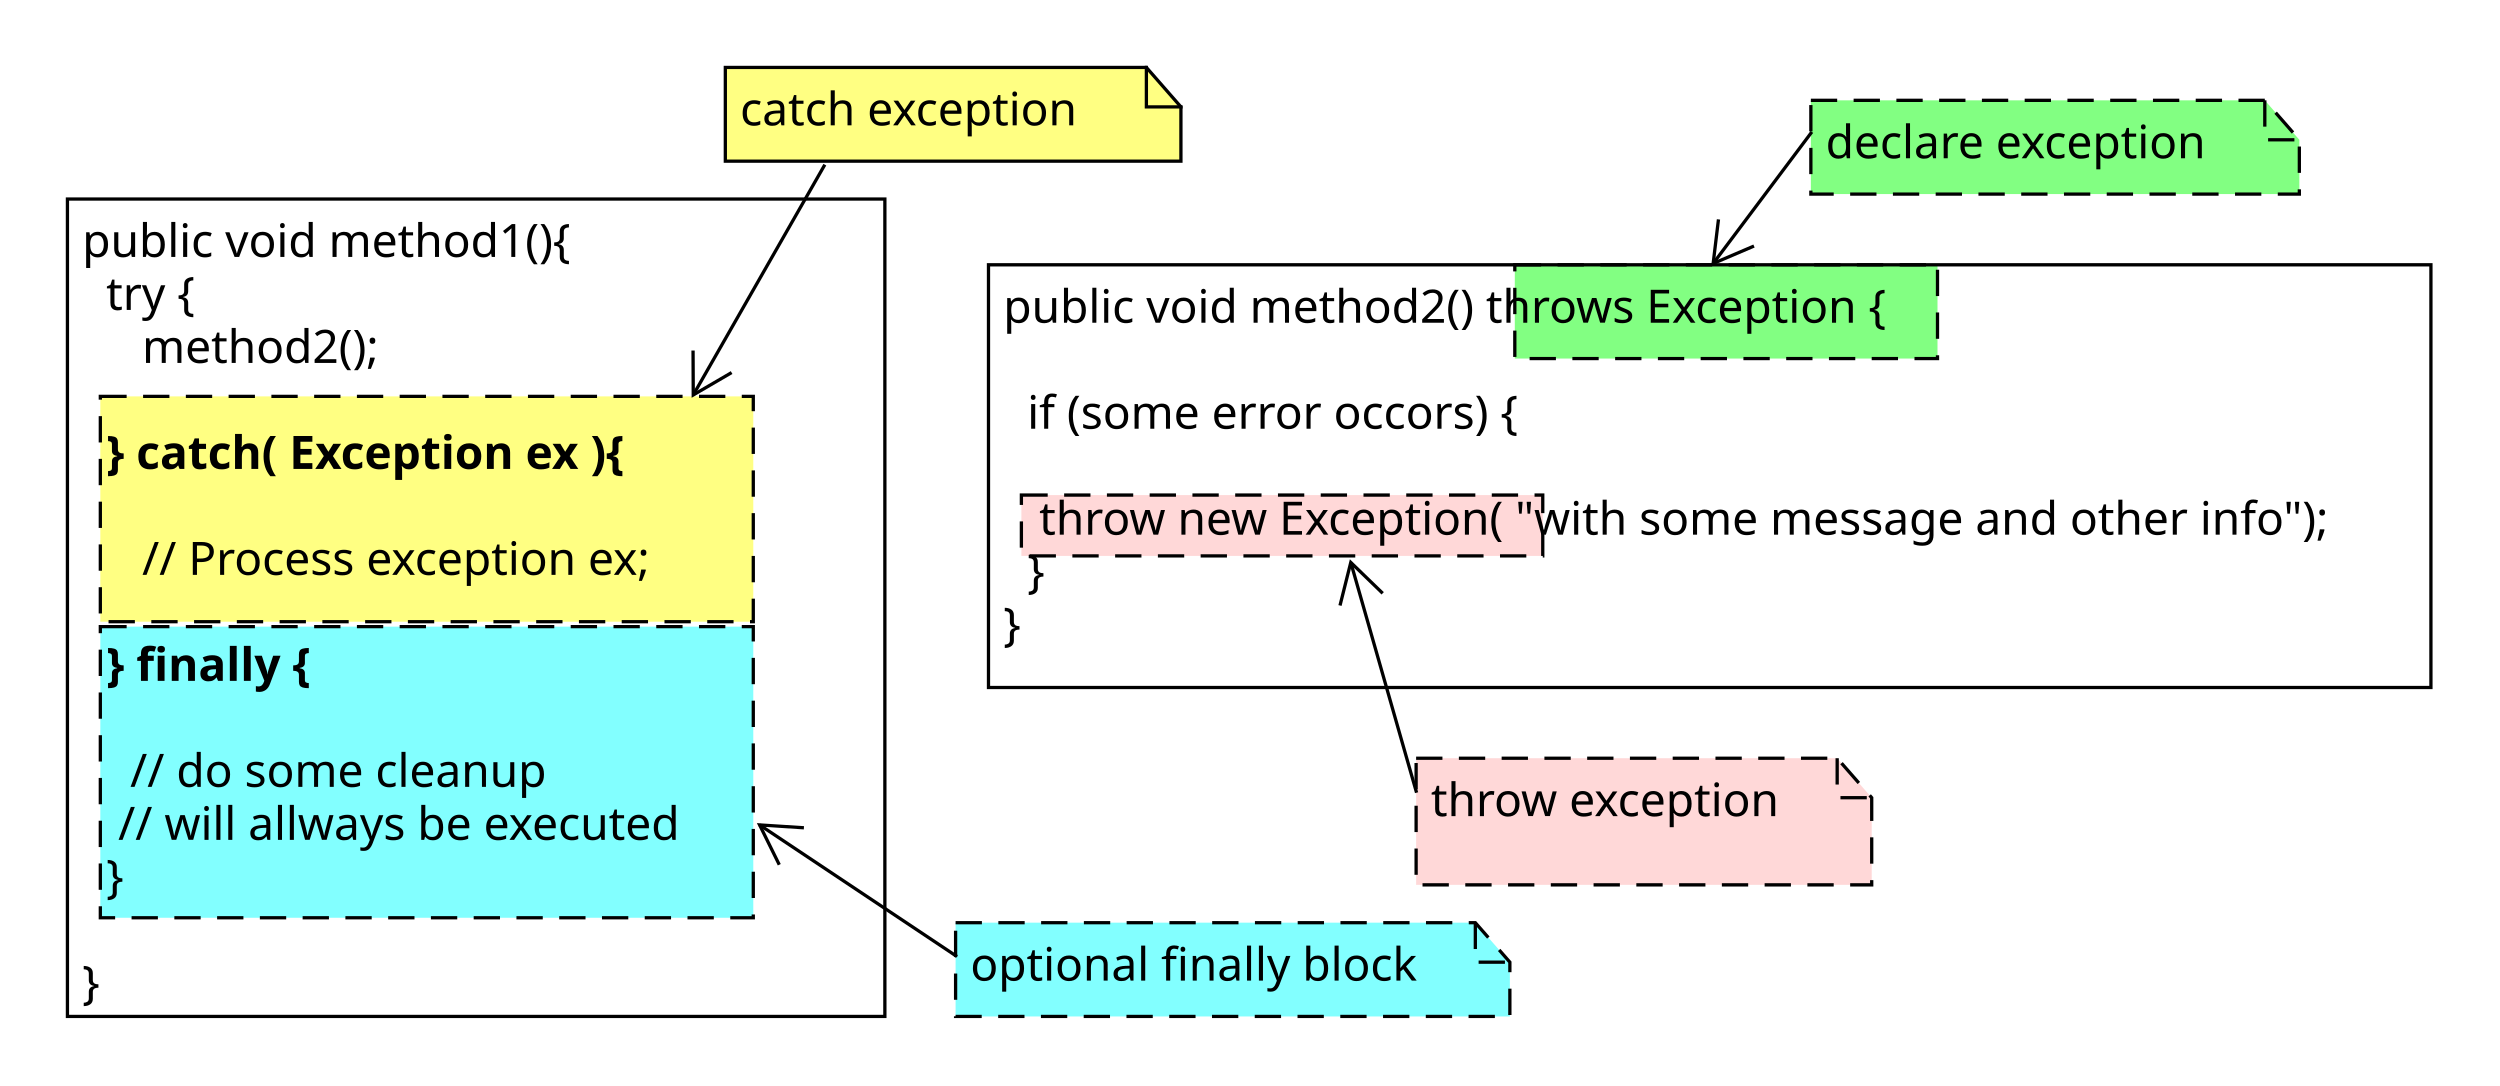
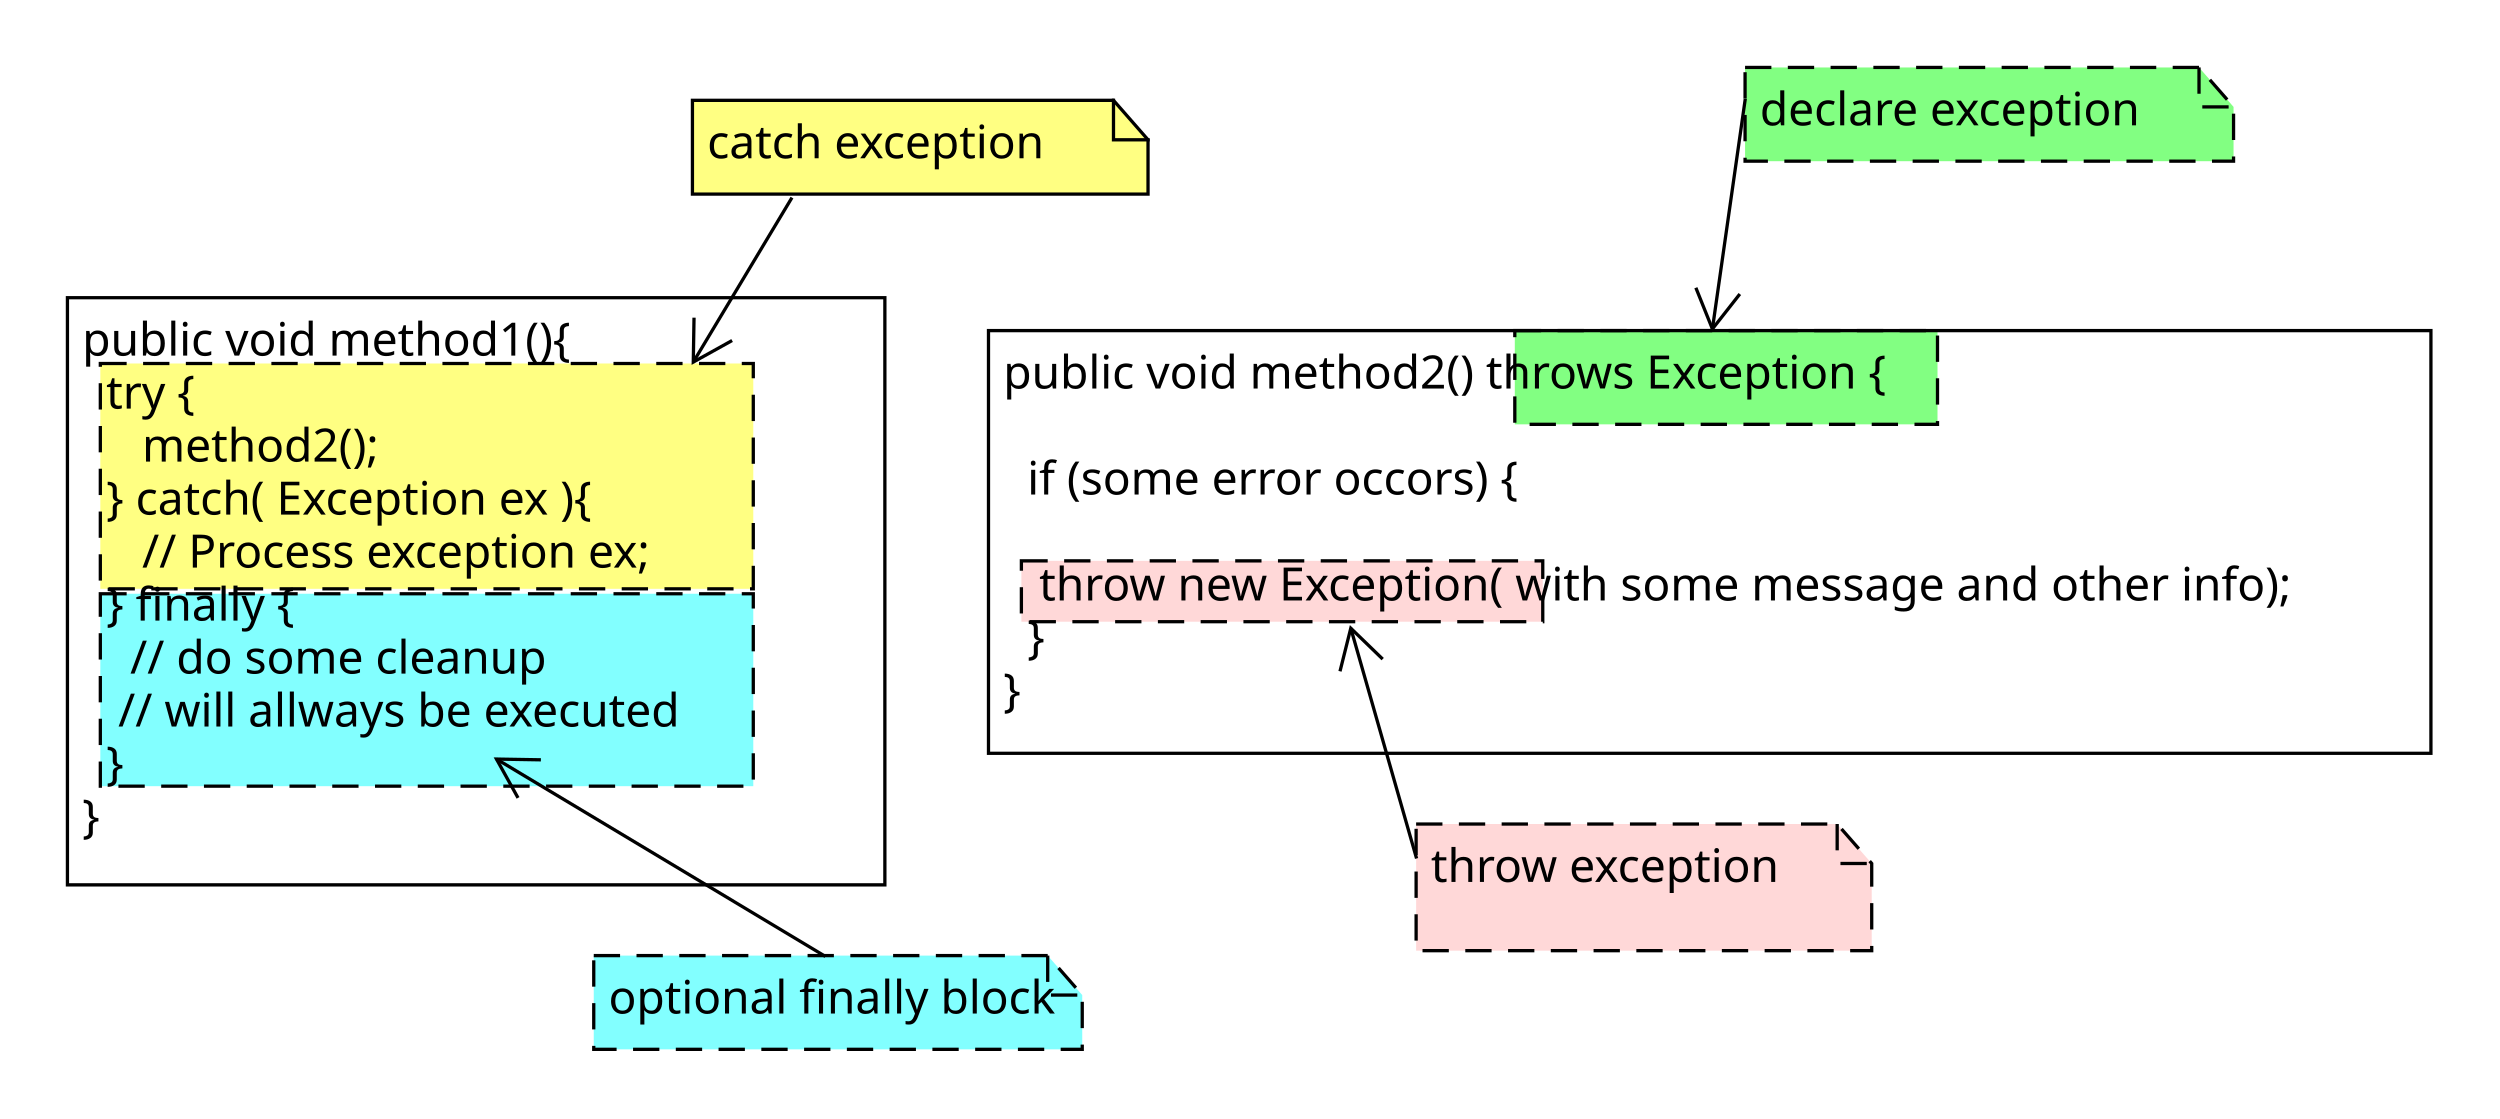
- <svg xmlns="http://www.w3.org/2000/svg" fill-opacity="1" color-rendering="auto" color-interpolation="auto" text-rendering="auto" stroke="black" stroke-linecap="square" width="760" stroke-miterlimit="10" shape-rendering="auto" stroke-opacity="1" fill="black" stroke-dasharray="none" font-weight="normal" stroke-width="1" viewBox="10 20 760 330" height="330" font-family="'Dialog'" font-style="normal" stroke-linejoin="miter" font-size="12px" stroke-dashoffset="0" image-rendering="auto">
+ <svg xmlns="http://www.w3.org/2000/svg" fill-opacity="1" color-rendering="auto" color-interpolation="auto" text-rendering="auto" stroke="black" stroke-linecap="square" width="760" stroke-miterlimit="10" shape-rendering="auto" stroke-opacity="1" fill="black" stroke-dasharray="none" font-weight="normal" stroke-width="1" viewBox="10 0 760 340" height="340" font-family="'Dialog'" font-style="normal" stroke-linejoin="miter" font-size="12px" stroke-dashoffset="0" image-rendering="auto">
  <defs id="genericDefs" />
  <g>
    <defs id="defs1">
      <clipPath clipPathUnits="userSpaceOnUse" id="clipPath1">
        <path d="M0 0 L2147483647 0 L2147483647 2147483647 L0 2147483647 L0 0 Z" />
      </clipPath>
      <clipPath clipPathUnits="userSpaceOnUse" id="clipPath2">
-         <path d="M0 0 L0 30 L170 30 L170 0 Z" />
+         <path d="M0 0 L0 30 L150 30 L150 0 Z" />
      </clipPath>
      <clipPath clipPathUnits="userSpaceOnUse" id="clipPath3">
-         <path d="M0 0 L0 90 L200 90 L200 0 Z" />
+         <path d="M0 0 L0 60 L200 60 L200 0 Z" />
      </clipPath>
      <clipPath clipPathUnits="userSpaceOnUse" id="clipPath4">
        <path d="M0 0 L0 70 L200 70 L200 0 Z" />
      </clipPath>
      <clipPath clipPathUnits="userSpaceOnUse" id="clipPath5">
-         <path d="M0 0 L0 30 L150 30 L150 0 Z" />
+         <path d="M0 0 L0 40 L140 40 L140 0 Z" />
      </clipPath>
      <clipPath clipPathUnits="userSpaceOnUse" id="clipPath6">
-         <path d="M0 0 L0 40 L140 40 L140 0 Z" />
+         <path d="M0 0 L0 30 L140 30 L140 0 Z" />
      </clipPath>
      <clipPath clipPathUnits="userSpaceOnUse" id="clipPath7">
-         <path d="M0 0 L0 30 L140 30 L140 0 Z" />
+         <path d="M0 0 L0 20 L160 20 L160 0 Z" />
      </clipPath>
      <clipPath clipPathUnits="userSpaceOnUse" id="clipPath8">
-         <path d="M0 0 L0 20 L160 20 L160 0 Z" />
+         <path d="M0 0 L0 30 L130 30 L130 0 Z" />
      </clipPath>
      <clipPath clipPathUnits="userSpaceOnUse" id="clipPath9">
-         <path d="M0 0 L0 30 L130 30 L130 0 Z" />
+         <path d="M0 0 L0 180 L250 180 L250 0 Z" />
      </clipPath>
      <clipPath clipPathUnits="userSpaceOnUse" id="clipPath10">
-         <path d="M0 0 L0 250 L250 250 L250 0 Z" />
+         <path d="M0 0 L0 130 L440 130 L440 0 Z" />
      </clipPath>
      <clipPath clipPathUnits="userSpaceOnUse" id="clipPath11">
-         <path d="M0 0 L0 130 L440 130 L440 0 Z" />
+         <path d="M0 0 L0 90 L130 90 L130 0 Z" />
      </clipPath>
      <clipPath clipPathUnits="userSpaceOnUse" id="clipPath12">
-         <path d="M0 0 L0 70 L90 70 L90 0 Z" />
+         <path d="M0 0 L0 100 L50 100 L50 0 Z" />
      </clipPath>
      <clipPath clipPathUnits="userSpaceOnUse" id="clipPath13">
-         <path d="M0 0 L0 100 L50 100 L50 0 Z" />
+         <path d="M0 0 L0 100 L40 100 L40 0 Z" />
      </clipPath>
      <clipPath clipPathUnits="userSpaceOnUse" id="clipPath14">
-         <path d="M0 0 L0 70 L60 70 L60 0 Z" />
-       </clipPath>
-       <clipPath clipPathUnits="userSpaceOnUse" id="clipPath15">
-         <path d="M0 0 L0 100 L70 100 L70 0 Z" />
+         <path d="M0 0 L0 80 L60 80 L60 0 Z" />
      </clipPath>
    </defs>
-     <g fill="rgb(0,255,255)" fill-opacity="0.49" transform="translate(300,300)" stroke-opacity="0.49" stroke="rgb(0,255,255)">
-       <path d="M0.5 0.5 L158.5 0.5 L169 12.5 L169 29 L0.5 29 Z" stroke="none" clip-path="url(#clipPath2)" />
+     <g fill="rgb(0,255,255)" fill-opacity="0.49" transform="translate(190,290)" stroke-opacity="0.49" stroke="rgb(0,255,255)">
+       <path d="M0.5 0.5 L138.5 0.5 L149 12.5 L149 29 L0.5 29 Z" stroke="none" clip-path="url(#clipPath2)" />
    </g>
-     <g stroke-dasharray="8,5" stroke-miterlimit="5" transform="translate(300,300)" stroke-linecap="butt">
-       <path fill="none" d="M0.5 0.5 L158.5 0.5 L169 12.5 L169 29 L0.5 29 Z" clip-path="url(#clipPath2)" />
-       <path fill="none" d="M158.5 0.5 L158.5 12.5 L169 12.5" clip-path="url(#clipPath2)" />
+     <g stroke-dasharray="8,5" stroke-miterlimit="5" transform="translate(190,290)" stroke-linecap="butt">
+       <path fill="none" d="M0.5 0.5 L138.5 0.5 L149 12.5 L149 29 L0.5 29 Z" clip-path="url(#clipPath2)" />
+       <path fill="none" d="M138.5 0.5 L138.5 12.5 L149 12.5" clip-path="url(#clipPath2)" />
      <text x="5" font-size="14px" y="18.109" clip-path="url(#clipPath2)" font-family="sans-serif" stroke="none" xml:space="preserve">optional finally block</text>
    </g>
-     <g fill="rgb(0,255,255)" fill-opacity="0.49" transform="translate(40,210)" stroke-opacity="0.49" stroke="rgb(0,255,255)">
-       <rect x="0.5" width="198.5" height="88.5" y="0.5" clip-path="url(#clipPath3)" stroke="none" />
+     <g fill="rgb(0,255,255)" fill-opacity="0.49" transform="translate(40,180)" stroke-opacity="0.49" stroke="rgb(0,255,255)">
+       <rect x="0.5" width="198.5" height="58.5" y="0.5" clip-path="url(#clipPath3)" stroke="none" />
    </g>
-     <g stroke-dasharray="8,5" stroke-miterlimit="5" transform="translate(40,210)" stroke-linecap="butt">
-       <rect fill="none" x="0.5" width="198.5" height="88.5" y="0.5" clip-path="url(#clipPath3)" />
+     <g stroke-dasharray="8,5" stroke-miterlimit="5" transform="translate(40,180)" stroke-linecap="butt">
+       <rect fill="none" x="0.5" width="198.5" height="58.5" y="0.5" clip-path="url(#clipPath3)" />
    </g>
-     <g fill="rgb(255,255,0)" fill-opacity="0.49" transform="translate(40,140)" stroke-opacity="0.49" stroke="rgb(255,255,0)">
+     <g fill="rgb(255,255,0)" fill-opacity="0.49" transform="translate(40,110)" stroke-opacity="0.49" stroke="rgb(255,255,0)">
      <rect x="0.5" width="198.5" height="68.5" y="0.5" clip-path="url(#clipPath4)" stroke="none" />
    </g>
-     <g stroke-dasharray="8,5" stroke-miterlimit="5" transform="translate(40,140)" stroke-linecap="butt">
+     <g stroke-dasharray="8,5" stroke-miterlimit="5" transform="translate(40,110)" stroke-linecap="butt">
      <rect fill="none" x="0.5" width="198.5" height="68.5" y="0.5" clip-path="url(#clipPath4)" />
    </g>
-     <g fill="rgb(0,255,0)" fill-opacity="0.49" transform="translate(560,50)" stroke-opacity="0.49" stroke="rgb(0,255,0)">
-       <path d="M0.5 0.5 L138.5 0.5 L149 12.5 L149 29 L0.5 29 Z" stroke="none" clip-path="url(#clipPath5)" />
+     <g fill="rgb(0,255,0)" fill-opacity="0.49" transform="translate(540,20)" stroke-opacity="0.49" stroke="rgb(0,255,0)">
+       <path d="M0.5 0.5 L138.5 0.5 L149 12.5 L149 29 L0.5 29 Z" stroke="none" clip-path="url(#clipPath2)" />
    </g>
-     <g stroke-dasharray="8,5" stroke-miterlimit="5" transform="translate(560,50)" stroke-linecap="butt">
-       <path fill="none" d="M0.5 0.5 L138.5 0.5 L149 12.5 L149 29 L0.5 29 Z" clip-path="url(#clipPath5)" />
-       <path fill="none" d="M138.5 0.5 L138.5 12.5 L149 12.5" clip-path="url(#clipPath5)" />
-       <text x="5" font-size="14px" y="18.109" clip-path="url(#clipPath5)" font-family="sans-serif" stroke="none" xml:space="preserve">declare exception</text>
+     <g stroke-dasharray="8,5" stroke-miterlimit="5" transform="translate(540,20)" stroke-linecap="butt">
+       <path fill="none" d="M0.5 0.5 L138.5 0.5 L149 12.5 L149 29 L0.5 29 Z" clip-path="url(#clipPath2)" />
+       <path fill="none" d="M138.5 0.5 L138.5 12.5 L149 12.5" clip-path="url(#clipPath2)" />
+       <text x="5" font-size="14px" y="18.109" clip-path="url(#clipPath2)" font-family="sans-serif" stroke="none" xml:space="preserve">declare exception</text>
    </g>
    <g fill="rgb(255,175,175)" fill-opacity="0.49" transform="translate(440,250)" stroke-opacity="0.49" stroke="rgb(255,175,175)">
-       <path d="M0.5 0.5 L128.5 0.5 L139 12.5 L139 39 L0.5 39 Z" stroke="none" clip-path="url(#clipPath6)" />
+       <path d="M0.5 0.5 L128.5 0.5 L139 12.5 L139 39 L0.5 39 Z" stroke="none" clip-path="url(#clipPath5)" />
    </g>
    <g stroke-dasharray="8,5" stroke-miterlimit="5" transform="translate(440,250)" stroke-linecap="butt">
-       <path fill="none" d="M0.5 0.5 L128.5 0.5 L139 12.5 L139 39 L0.5 39 Z" clip-path="url(#clipPath6)" />
+       <path fill="none" d="M0.5 0.5 L128.5 0.5 L139 12.5 L139 39 L0.5 39 Z" clip-path="url(#clipPath5)" />
+       <path fill="none" d="M128.5 0.5 L128.5 12.5 L139 12.5" clip-path="url(#clipPath5)" />
+       <text x="5" font-size="14px" y="18.109" clip-path="url(#clipPath5)" font-family="sans-serif" stroke="none" xml:space="preserve">throw exception</text>
+     </g>
+     <g fill="rgb(255,255,0)" fill-opacity="0.49" transform="translate(220,30)" stroke-opacity="0.49" stroke="rgb(255,255,0)">
+       <path d="M0.5 0.5 L128.5 0.5 L139 12.5 L139 29 L0.5 29 Z" stroke="none" clip-path="url(#clipPath6)" />
+     </g>
+     <g transform="translate(220,30)">
+       <path fill="none" d="M0.5 0.5 L128.5 0.5 L139 12.5 L139 29 L0.5 29 Z" clip-path="url(#clipPath6)" />
      <path fill="none" d="M128.5 0.5 L128.5 12.5 L139 12.5" clip-path="url(#clipPath6)" />
-       <text x="5" font-size="14px" y="18.109" clip-path="url(#clipPath6)" font-family="sans-serif" stroke="none" xml:space="preserve">throw exception</text>
-     </g>
-     <g fill="rgb(255,255,0)" fill-opacity="0.49" transform="translate(230,40)" stroke-opacity="0.49" stroke="rgb(255,255,0)">
-       <path d="M0.5 0.5 L128.5 0.5 L139 12.5 L139 29 L0.5 29 Z" stroke="none" clip-path="url(#clipPath7)" />
-     </g>
-     <g transform="translate(230,40)">
-       <path fill="none" d="M0.5 0.5 L128.5 0.5 L139 12.5 L139 29 L0.5 29 Z" clip-path="url(#clipPath7)" />
-       <path fill="none" d="M128.5 0.5 L128.5 12.5 L139 12.5" clip-path="url(#clipPath7)" />
-       <text x="5" font-size="14px" y="18.109" clip-path="url(#clipPath7)" font-family="sans-serif" stroke="none" xml:space="preserve">catch exception</text>
+       <text x="5" font-size="14px" y="18.109" clip-path="url(#clipPath6)" font-family="sans-serif" stroke="none" xml:space="preserve">catch exception</text>
    </g>
    <g fill="rgb(255,175,175)" fill-opacity="0.49" transform="translate(320,170)" stroke-opacity="0.49" stroke="rgb(255,175,175)">
-       <rect x="0.5" width="158.5" height="18.5" y="0.5" clip-path="url(#clipPath8)" stroke="none" />
+       <rect x="0.5" width="158.5" height="18.5" y="0.5" clip-path="url(#clipPath7)" stroke="none" />
    </g>
    <g stroke-dasharray="8,5" stroke-miterlimit="5" transform="translate(320,170)" stroke-linecap="butt">
-       <rect fill="none" x="0.5" width="158.5" height="18.5" y="0.5" clip-path="url(#clipPath8)" />
+       <rect fill="none" x="0.5" width="158.5" height="18.5" y="0.5" clip-path="url(#clipPath7)" />
    </g>
    <g fill="rgb(0,255,0)" fill-opacity="0.49" transform="translate(470,100)" stroke-opacity="0.49" stroke="rgb(0,255,0)">
-       <rect x="0.5" width="128.5" height="28.5" y="0.5" clip-path="url(#clipPath9)" stroke="none" />
+       <rect x="0.5" width="128.5" height="28.5" y="0.5" clip-path="url(#clipPath8)" stroke="none" />
    </g>
    <g stroke-dasharray="8,5" stroke-miterlimit="5" transform="translate(470,100)" stroke-linecap="butt">
-       <rect fill="none" x="0.5" width="128.5" height="28.5" y="0.5" clip-path="url(#clipPath9)" />
+       <rect fill="none" x="0.5" width="128.5" height="28.5" y="0.5" clip-path="url(#clipPath8)" />
    </g>
-     <g fill="rgb(255,255,255)" fill-opacity="0" transform="translate(30,80)" stroke-opacity="0" stroke="rgb(255,255,255)">
-       <rect x="0.5" width="248.5" height="248.5" y="0.5" clip-path="url(#clipPath10)" stroke="none" />
+     <g fill="rgb(255,255,255)" fill-opacity="0" transform="translate(30,90)" stroke-opacity="0" stroke="rgb(255,255,255)">
+       <rect x="0.5" width="248.5" height="178.5" y="0.5" clip-path="url(#clipPath9)" stroke="none" />
    </g>
-     <g transform="translate(30,80)">
-       <rect fill="none" x="0.5" width="248.5" height="248.5" y="0.5" clip-path="url(#clipPath10)" />
-       <text x="5" font-size="14px" y="18.109" clip-path="url(#clipPath10)" font-family="sans-serif" stroke="none" xml:space="preserve">public void method1(){</text>
-       <text x="5" font-size="14px" y="34.219" clip-path="url(#clipPath10)" font-family="sans-serif" stroke="none" xml:space="preserve">  try {</text>
-       <text x="5" font-size="14px" y="50.328" clip-path="url(#clipPath10)" font-family="sans-serif" stroke="none" xml:space="preserve">     method2();</text>
-       <text x="5" font-size="14px" y="66.438" clip-path="url(#clipPath10)" font-family="sans-serif" stroke="none" xml:space="preserve">     </text>
-       <text x="5" font-size="14px" y="82.547" clip-path="url(#clipPath10)" font-family="sans-serif" stroke="none" font-weight="bold" xml:space="preserve">  } catch( Exception ex ){</text>
-       <text x="5" font-size="14px" y="98.656" clip-path="url(#clipPath10)" font-family="sans-serif" stroke="none" xml:space="preserve">  </text>
-       <text x="5" font-size="14px" y="114.766" clip-path="url(#clipPath10)" font-family="sans-serif" stroke="none" xml:space="preserve">  	  // Process exception ex;</text>
-       <text x="5" font-size="14px" y="130.875" clip-path="url(#clipPath10)" font-family="sans-serif" stroke="none" xml:space="preserve">  </text>
-       <text x="5" font-size="14px" y="146.984" clip-path="url(#clipPath10)" font-family="sans-serif" stroke="none" font-weight="bold" xml:space="preserve">  } finally {</text>
-       <text x="5" font-size="14px" y="163.094" clip-path="url(#clipPath10)" font-family="sans-serif" stroke="none" xml:space="preserve">  </text>
-       <text x="5" font-size="14px" y="179.203" clip-path="url(#clipPath10)" font-family="sans-serif" stroke="none" xml:space="preserve">  	 // do some cleanup</text>
-       <text x="5" font-size="14px" y="195.312" clip-path="url(#clipPath10)" font-family="sans-serif" stroke="none" xml:space="preserve">   // will allways be executed </text>
-       <text x="5" font-size="14px" y="211.422" clip-path="url(#clipPath10)" font-family="sans-serif" stroke="none" xml:space="preserve">  }</text>
-       <text x="5" font-size="14px" y="227.531" clip-path="url(#clipPath10)" font-family="sans-serif" stroke="none" xml:space="preserve">  </text>
-       <text x="5" font-size="14px" y="243.641" clip-path="url(#clipPath10)" font-family="sans-serif" stroke="none" xml:space="preserve">}</text>
+     <g transform="translate(30,90)">
+       <rect fill="none" x="0.5" width="248.5" height="178.5" y="0.5" clip-path="url(#clipPath9)" />
+       <text x="5" font-size="14px" y="18.109" clip-path="url(#clipPath9)" font-family="sans-serif" stroke="none" xml:space="preserve">public void method1(){</text>
+       <text x="5" font-size="14px" y="34.219" clip-path="url(#clipPath9)" font-family="sans-serif" stroke="none" xml:space="preserve">  try {</text>
+       <text x="5" font-size="14px" y="50.328" clip-path="url(#clipPath9)" font-family="sans-serif" stroke="none" xml:space="preserve">     method2();</text>
+       <text x="5" font-size="14px" y="66.438" clip-path="url(#clipPath9)" font-family="sans-serif" stroke="none" xml:space="preserve">  } catch( Exception ex ){</text>
+       <text x="5" font-size="14px" y="82.547" clip-path="url(#clipPath9)" font-family="sans-serif" stroke="none" xml:space="preserve">  	  // Process exception ex;</text>
+       <text x="5" font-size="14px" y="98.656" clip-path="url(#clipPath9)" font-family="sans-serif" stroke="none" xml:space="preserve">  } finally {</text>
+       <text x="5" font-size="14px" y="114.766" clip-path="url(#clipPath9)" font-family="sans-serif" stroke="none" xml:space="preserve">  	 // do some cleanup</text>
+       <text x="5" font-size="14px" y="130.875" clip-path="url(#clipPath9)" font-family="sans-serif" stroke="none" xml:space="preserve">   // will allways be executed </text>
+       <text x="5" font-size="14px" y="146.984" clip-path="url(#clipPath9)" font-family="sans-serif" stroke="none" xml:space="preserve">  }</text>
+       <text x="5" font-size="14px" y="163.094" clip-path="url(#clipPath9)" font-family="sans-serif" stroke="none" xml:space="preserve">}</text>
    </g>
    <g fill="rgb(255,255,255)" fill-opacity="0" transform="translate(310,100)" stroke-opacity="0" stroke="rgb(255,255,255)">
-       <rect x="0.5" width="438.5" height="128.5" y="0.5" clip-path="url(#clipPath11)" stroke="none" />
+       <rect x="0.5" width="438.5" height="128.5" y="0.5" clip-path="url(#clipPath10)" stroke="none" />
    </g>
    <g transform="translate(310,100)">
-       <rect fill="none" x="0.5" width="438.5" height="128.5" y="0.5" clip-path="url(#clipPath11)" />
-       <text x="5" font-size="14px" y="18.109" clip-path="url(#clipPath11)" font-family="sans-serif" stroke="none" xml:space="preserve">public void method2() throws Exception {</text>
-       <text x="5" font-size="14px" y="50.328" clip-path="url(#clipPath11)" font-family="sans-serif" stroke="none" xml:space="preserve">  if (some error occors) {</text>
-       <text x="5" font-size="14px" y="66.438" clip-path="url(#clipPath11)" font-family="sans-serif" stroke="none" xml:space="preserve">  </text>
-       <text x="5" font-size="14px" y="82.547" clip-path="url(#clipPath11)" font-family="sans-serif" stroke="none" xml:space="preserve">  	throw new Exception( "with some message and other info");</text>
-       <text x="5" font-size="14px" y="98.656" clip-path="url(#clipPath11)" font-family="sans-serif" stroke="none" xml:space="preserve">  }</text>
-       <text x="5" font-size="14px" y="114.766" clip-path="url(#clipPath11)" font-family="sans-serif" stroke="none" xml:space="preserve">}</text>
+       <rect fill="none" x="0.5" width="438.5" height="128.5" y="0.5" clip-path="url(#clipPath10)" />
+       <text x="5" font-size="14px" y="18.109" clip-path="url(#clipPath10)" font-family="sans-serif" stroke="none" xml:space="preserve">public void method2() throws Exception {</text>
+       <text x="5" font-size="14px" y="50.328" clip-path="url(#clipPath10)" font-family="sans-serif" stroke="none" xml:space="preserve">  if (some error occors) {</text>
+       <text x="5" font-size="14px" y="66.438" clip-path="url(#clipPath10)" font-family="sans-serif" stroke="none" xml:space="preserve">  </text>
+       <text x="5" font-size="14px" y="82.547" clip-path="url(#clipPath10)" font-family="sans-serif" stroke="none" xml:space="preserve">  	throw new Exception( with some message and other info);</text>
+       <text x="5" font-size="14px" y="98.656" clip-path="url(#clipPath10)" font-family="sans-serif" stroke="none" xml:space="preserve">  }</text>
+       <text x="5" font-size="14px" y="114.766" clip-path="url(#clipPath10)" font-family="sans-serif" stroke="none" xml:space="preserve">}</text>
    </g>
-     <g transform="translate(230,260)">
-       <path fill="none" d="M11.332 11.055 L70.5 50.5" clip-path="url(#clipPath12)" />
-       <path fill="none" d="M16.678 22.431 L10.916 10.777 L23.889 11.614" clip-path="url(#clipPath12)" />
+     <g transform="translate(150,220)">
+       <path fill="none" d="M11.357 11.014 L110.5 70.5" clip-path="url(#clipPath11)" />
+       <path fill="none" d="M17.238 22.123 L10.929 10.757 L23.927 10.976" clip-path="url(#clipPath11)" />
    </g>
    <g transform="translate(410,180)">
-       <path fill="none" d="M10.775 11.461 L30.5 80.5" clip-path="url(#clipPath13)" />
-       <path fill="none" d="M7.48 23.592 L10.637 10.981 L19.98 20.02" clip-path="url(#clipPath13)" />
+       <path fill="none" d="M10.775 11.461 L30.5 80.5" clip-path="url(#clipPath12)" />
+       <path fill="none" d="M7.48 23.592 L10.637 10.981 L19.98 20.02" clip-path="url(#clipPath12)" />
    </g>
-     <g transform="translate(520,50)">
-       <path fill="none" d="M11.1 49.7 L40.5 10.5" clip-path="url(#clipPath14)" />
-       <path fill="none" d="M22.755 44.993 L10.8 50.1 L12.355 37.193" clip-path="url(#clipPath14)" />
+     <g transform="translate(520,20)">
+       <path fill="none" d="M10.641 79.51 L20.5 10.5" clip-path="url(#clipPath13)" />
+       <path fill="none" d="M18.598 69.779 L10.571 80.005 L5.728 67.941" clip-path="url(#clipPath13)" />
    </g>
-     <g transform="translate(210,60)">
-       <path fill="none" d="M10.996 79.632 L50.5 10.5" clip-path="url(#clipPath15)" />
-       <path fill="none" d="M21.977 73.516 L10.748 80.066 L10.69 67.066" clip-path="url(#clipPath15)" />
+     <g transform="translate(210,50)">
+       <path fill="none" d="M11.014 59.642 L40.5 10.5" clip-path="url(#clipPath14)" />
+       <path fill="none" d="M22.123 53.761 L10.757 60.071 L10.976 47.073" clip-path="url(#clipPath14)" />
    </g>
  </g>
</svg>
